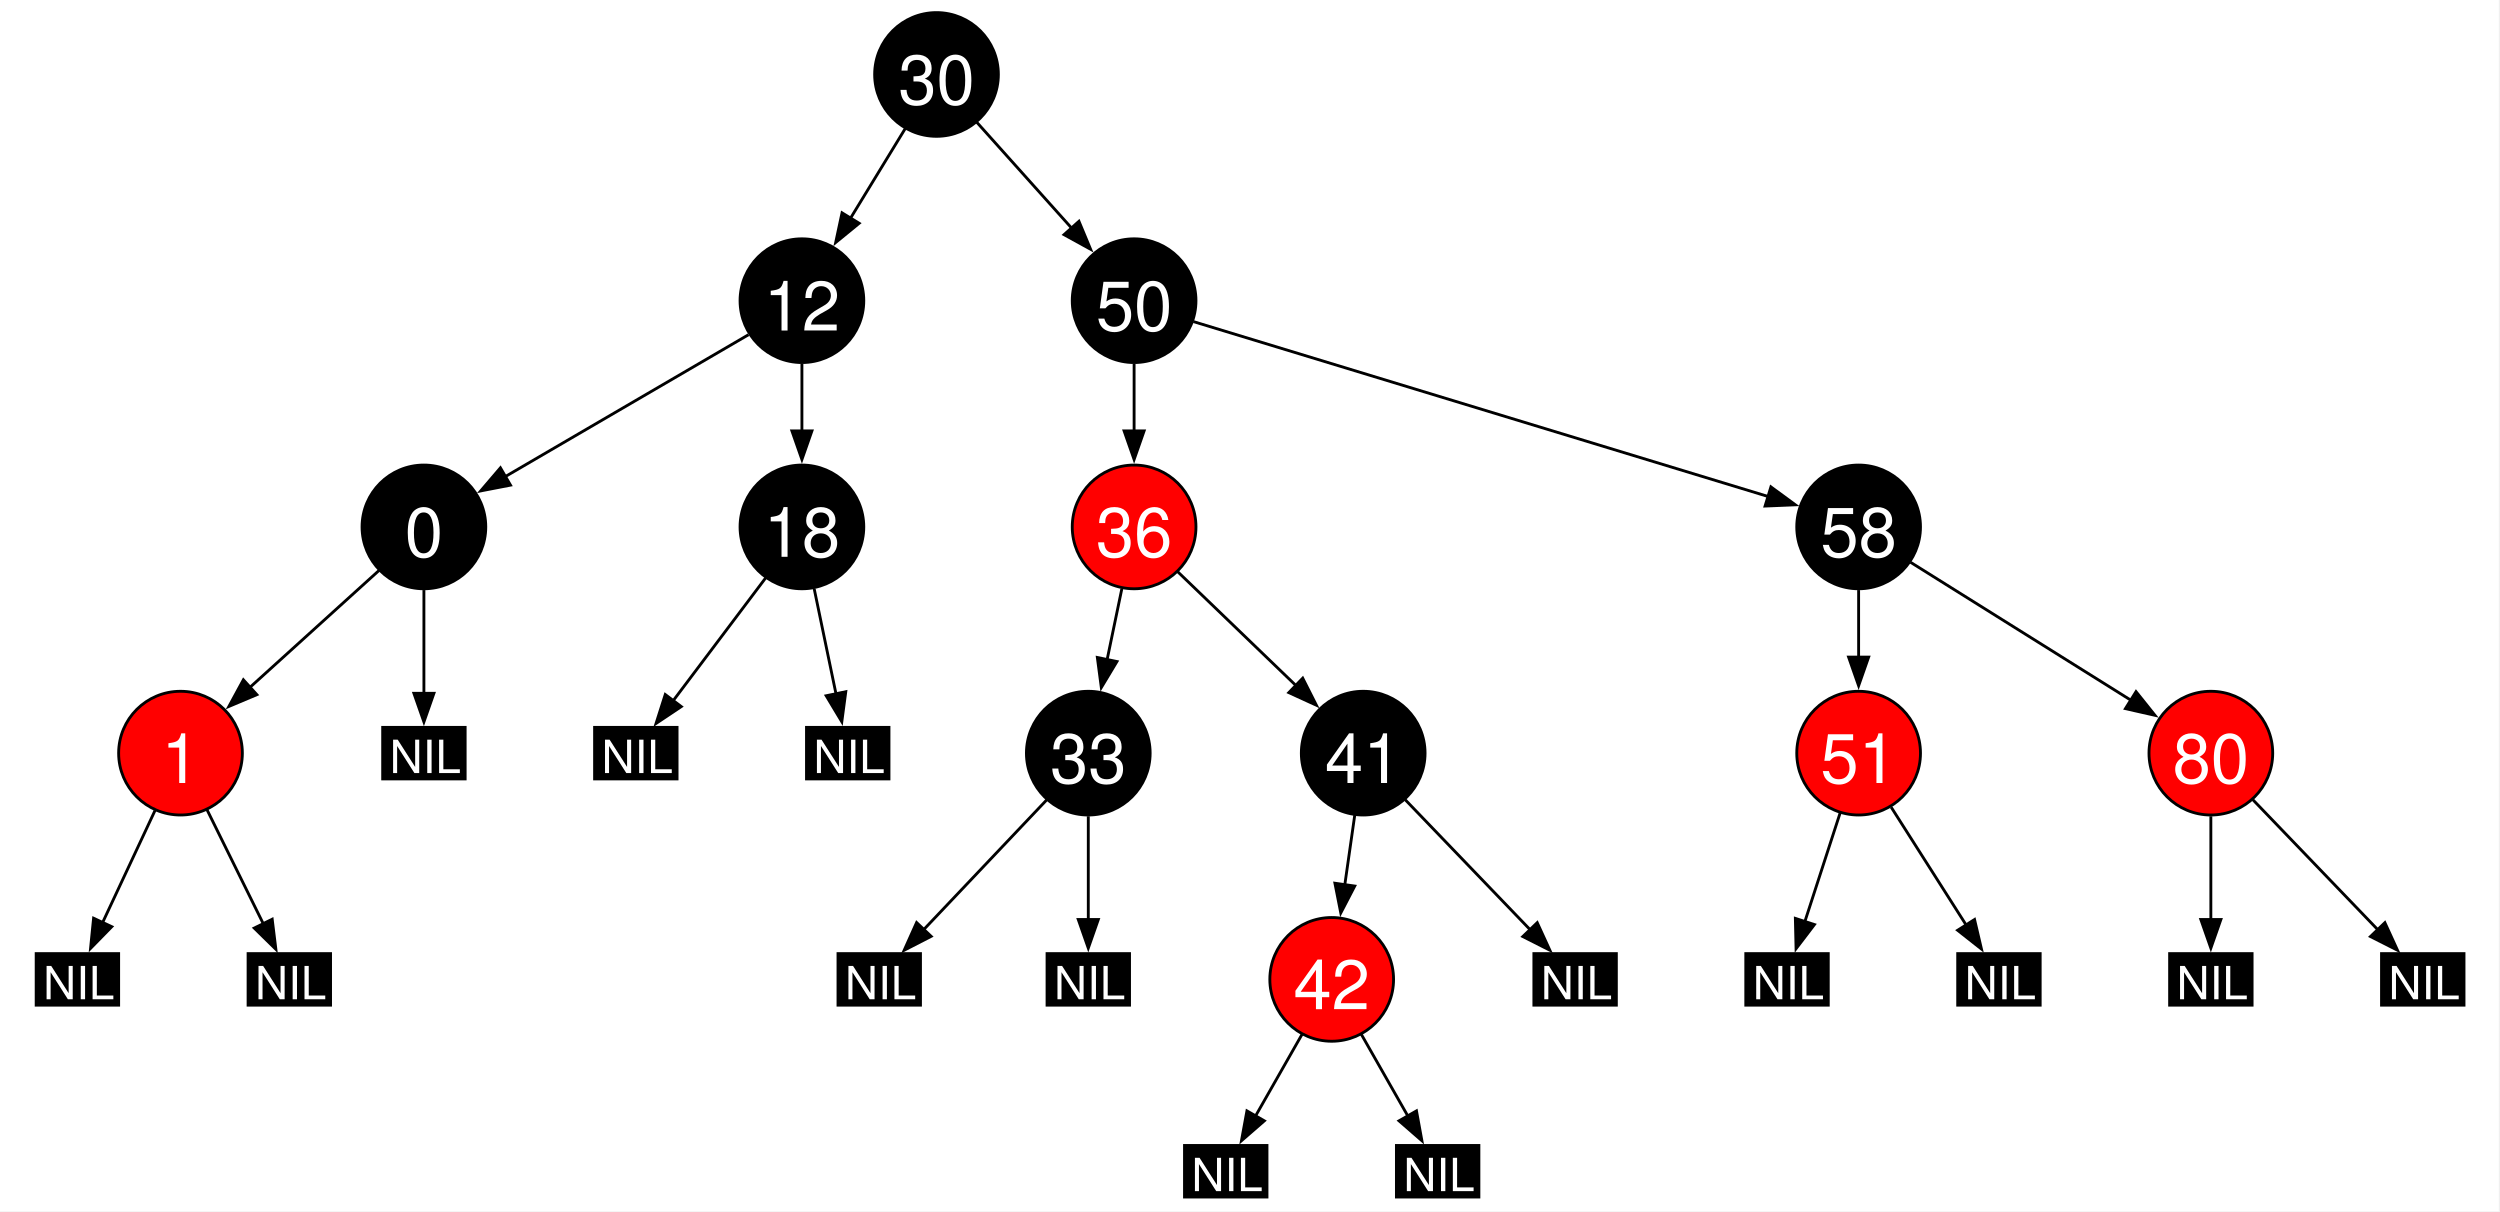
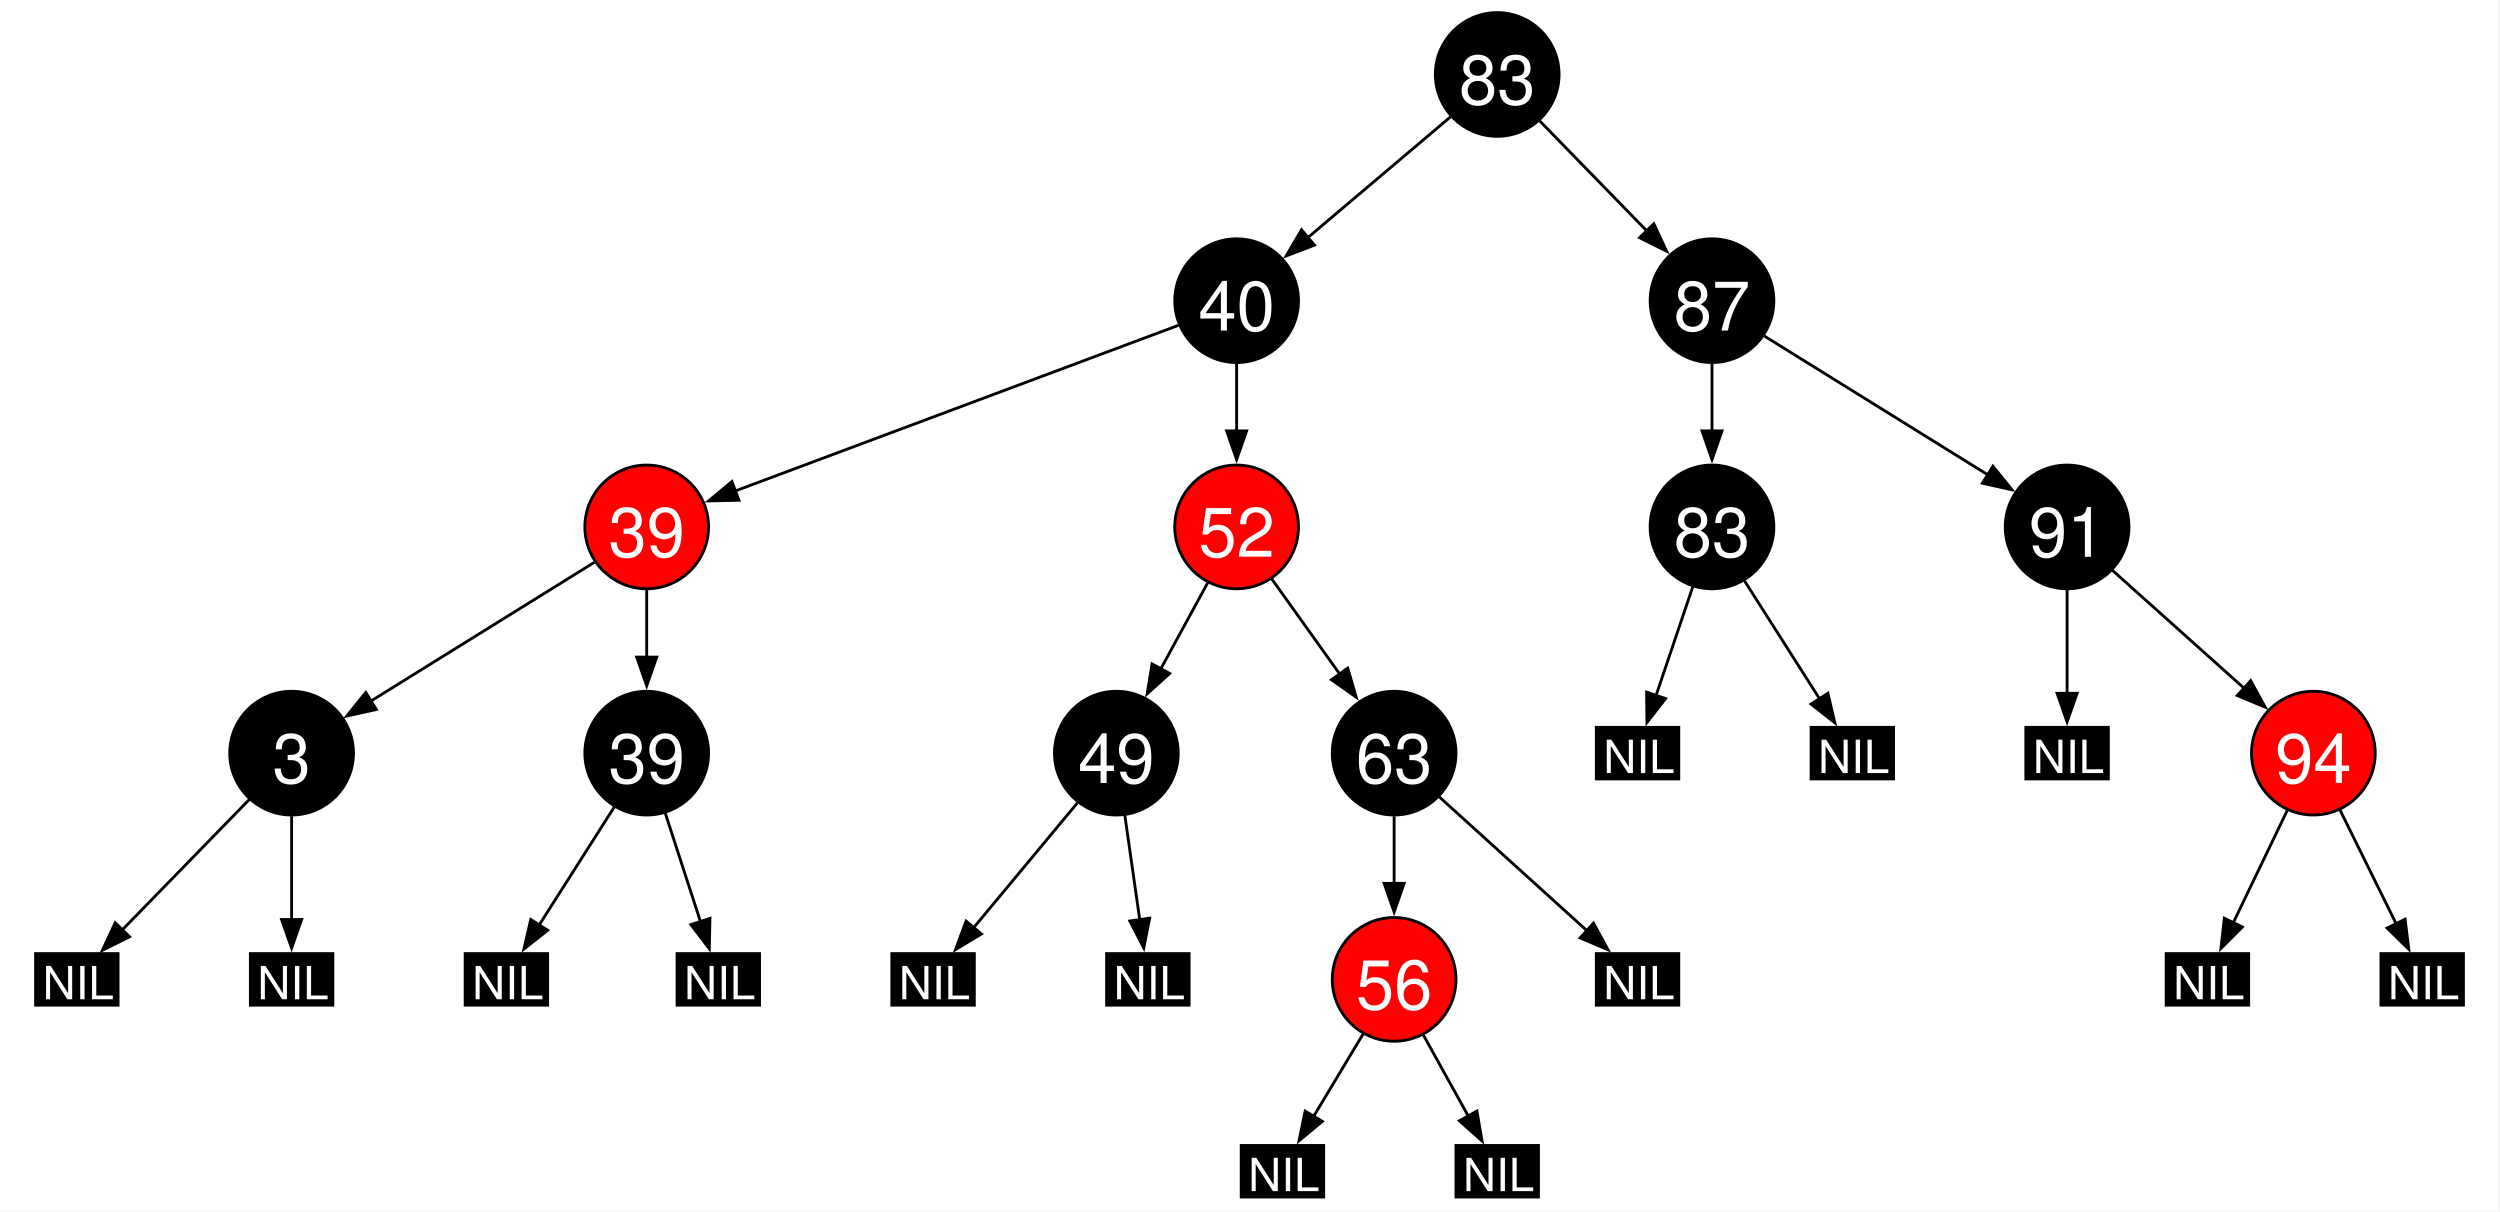
<svg xmlns="http://www.w3.org/2000/svg" width="873pt" height="423pt" viewBox="0.00 0.00 873.00 423.00">
  <g id="graph0" class="graph" transform="scale(1 1) rotate(0) translate(4 419)">
    <polygon fill="white" stroke="none" points="-4,4 -4,-419 868.58,-419 868.58,4 -4,4" />
    <g id="node1" class="node">
-       <ellipse fill="red" stroke="black" cx="59.03" cy="-156" rx="21.6" ry="21.6" />
-       <text xml:space="preserve" text-anchor="middle" x="59.03" y="-145.57" font-family="Helvetica,sans-Serif" font-size="24.00" fill="white">1</text>
+       <ellipse fill="black" stroke="black" cx="518.83" cy="-393" rx="21.6" ry="21.6" />
+       <text xml:space="preserve" text-anchor="middle" x="518.83" y="-382.57" font-family="Helvetica,sans-Serif" font-size="24.00" fill="white">83</text>
+     </g>
+     <g id="node2" class="node">
+       <ellipse fill="black" stroke="black" cx="427.83" cy="-314" rx="21.6" ry="21.6" />
+       <text xml:space="preserve" text-anchor="middle" x="427.83" y="-303.57" font-family="Helvetica,sans-Serif" font-size="24.00" fill="white">40</text>
+     </g>
+     <g id="edge17" class="edge">
+       <path fill="none" stroke="black" d="M502.56,-378.23C488.72,-366.52 468.61,-349.5 452.74,-336.07" />
+       <polygon fill="black" stroke="black" points="455.01,-333.41 445.12,-329.62 450.49,-338.76 455.01,-333.41" />
+     </g>
+     <g id="node19" class="node">
+       <ellipse fill="black" stroke="black" cx="593.83" cy="-314" rx="21.6" ry="21.6" />
+       <text xml:space="preserve" text-anchor="middle" x="593.83" y="-303.57" font-family="Helvetica,sans-Serif" font-size="24.00" fill="white">87</text>
+     </g>
+     <g id="edge26" class="edge">
+       <path fill="none" stroke="black" d="M533.65,-376.79C544.33,-365.82 558.95,-350.81 571.1,-338.33" />
+       <polygon fill="black" stroke="black" points="573.52,-340.87 577.99,-331.27 568.51,-335.99 573.52,-340.87" />
+     </g>
+     <g id="node3" class="node">
+       <ellipse fill="red" stroke="black" cx="221.83" cy="-235" rx="21.6" ry="21.6" />
+       <text xml:space="preserve" text-anchor="middle" x="221.83" y="-224.57" font-family="Helvetica,sans-Serif" font-size="24.00" fill="white">39</text>
+     </g>
+     <g id="edge7" class="edge">
+       <path fill="none" stroke="black" d="M407.71,-305.48C371.55,-291.96 295.42,-263.5 252.65,-247.52" />
+       <polygon fill="black" stroke="black" points="254.05,-244.31 243.46,-244.08 251.6,-250.86 254.05,-244.31" />
+     </g>
+     <g id="node10" class="node">
+       <ellipse fill="red" stroke="black" cx="427.83" cy="-235" rx="21.6" ry="21.6" />
+       <text xml:space="preserve" text-anchor="middle" x="427.83" y="-224.57" font-family="Helvetica,sans-Serif" font-size="24.00" fill="white">52</text>
+     </g>
+     <g id="edge16" class="edge">
+       <path fill="none" stroke="black" d="M427.83,-291.96C427.83,-284.66 427.83,-276.3 427.83,-268.3" />
+       <polygon fill="black" stroke="black" points="431.33,-268.53 427.83,-258.53 424.33,-268.53 431.33,-268.53" />
+     </g>
+     <g id="node4" class="node">
+       <ellipse fill="black" stroke="black" cx="97.83" cy="-156" rx="21.6" ry="21.6" />
+       <text xml:space="preserve" text-anchor="middle" x="97.83" y="-145.57" font-family="Helvetica,sans-Serif" font-size="24.00" fill="white">3</text>
+     </g>
+     <g id="edge3" class="edge">
+       <path fill="none" stroke="black" d="M203.54,-222.64C182.9,-209.83 149.14,-188.86 125.33,-174.07" />
+       <polygon fill="black" stroke="black" points="127.43,-171.26 117.09,-168.96 123.74,-177.21 127.43,-171.26" />
    </g>
    <g id="node7" class="node">
-       <polygon fill="black" stroke="black" points="8.63,-68 8.63,-86 37.43,-86 37.43,-68 8.63,-68" />
-       <text xml:space="preserve" text-anchor="middle" x="23.5" y="-70.05" font-family="Helvetica,sans-Serif" font-size="16.00" fill="white">NIL</text>
+       <ellipse fill="black" stroke="black" cx="221.83" cy="-156" rx="21.6" ry="21.6" />
+       <text xml:space="preserve" text-anchor="middle" x="221.83" y="-145.57" font-family="Helvetica,sans-Serif" font-size="24.00" fill="white">39</text>
+     </g>
+     <g id="edge6" class="edge">
+       <path fill="none" stroke="black" d="M221.83,-212.96C221.83,-205.66 221.83,-197.3 221.83,-189.3" />
+       <polygon fill="black" stroke="black" points="225.33,-189.53 221.83,-179.53 218.33,-189.53 225.33,-189.53" />
+     </g>
+     <g id="node5" class="node">
+       <polygon fill="black" stroke="black" points="8.43,-68 8.43,-86 37.23,-86 37.23,-68 8.43,-68" />
+       <text xml:space="preserve" text-anchor="middle" x="23.31" y="-70.05" font-family="Helvetica,sans-Serif" font-size="16.00" fill="white">NIL</text>
+     </g>
+     <g id="edge1" class="edge">
+       <path fill="none" stroke="black" d="M83.02,-139.79C70.13,-126.56 51.52,-107.45 38.41,-93.99" />
+       <polygon fill="black" stroke="black" points="41.25,-91.89 31.76,-87.17 36.24,-96.78 41.25,-91.89" />
+     </g>
+     <g id="node6" class="node">
+       <polygon fill="black" stroke="black" points="83.43,-68 83.43,-86 112.23,-86 112.23,-68 83.43,-68" />
+       <text xml:space="preserve" text-anchor="middle" x="98.31" y="-70.05" font-family="Helvetica,sans-Serif" font-size="16.00" fill="white">NIL</text>
+     </g>
+     <g id="edge2" class="edge">
+       <path fill="none" stroke="black" d="M97.83,-133.96C97.83,-122.69 97.83,-108.9 97.83,-97.82" />
+       <polygon fill="black" stroke="black" points="101.33,-97.9 97.83,-87.9 94.33,-97.9 101.33,-97.9" />
+     </g>
+     <g id="node8" class="node">
+       <polygon fill="black" stroke="black" points="158.43,-68 158.43,-86 187.23,-86 187.23,-68 158.43,-68" />
+       <text xml:space="preserve" text-anchor="middle" x="173.31" y="-70.05" font-family="Helvetica,sans-Serif" font-size="16.00" fill="white">NIL</text>
+     </g>
+     <g id="edge4" class="edge">
+       <path fill="none" stroke="black" d="M210.47,-137.14C202.6,-124.77 192.16,-108.36 184.27,-95.97" />
+       <polygon fill="black" stroke="black" points="187.26,-94.15 178.94,-87.59 181.35,-97.91 187.26,-94.15" />
+     </g>
+     <g id="node9" class="node">
+       <polygon fill="black" stroke="black" points="232.43,-68 232.43,-86 261.23,-86 261.23,-68 232.43,-68" />
+       <text xml:space="preserve" text-anchor="middle" x="247.31" y="-70.05" font-family="Helvetica,sans-Serif" font-size="16.00" fill="white">NIL</text>
    </g>
    <g id="edge5" class="edge">
-       <path fill="none" stroke="black" d="M50.13,-135.97C44.51,-123.95 37.29,-108.5 31.71,-96.58" />
-       <polygon fill="black" stroke="black" points="35.03,-95.4 27.62,-87.82 28.68,-98.36 35.03,-95.4" />
-     </g>
-     <g id="node8" class="node">
-       <polygon fill="black" stroke="black" points="82.63,-68 82.63,-86 111.43,-86 111.43,-68 82.63,-68" />
-       <text xml:space="preserve" text-anchor="middle" x="97.5" y="-70.05" font-family="Helvetica,sans-Serif" font-size="16.00" fill="white">NIL</text>
-     </g>
-     <g id="edge6" class="edge">
-       <path fill="none" stroke="black" d="M68.23,-136.36C74.22,-124.22 82,-108.45 87.97,-96.36" />
-       <polygon fill="black" stroke="black" points="91.05,-98.01 92.34,-87.5 84.78,-94.92 91.05,-98.01" />
-     </g>
-     <g id="node2" class="node">
-       <ellipse fill="red" stroke="black" cx="392.03" cy="-235" rx="21.6" ry="21.6" />
-       <text xml:space="preserve" text-anchor="middle" x="392.03" y="-224.57" font-family="Helvetica,sans-Serif" font-size="24.00" fill="white">36</text>
+       <path fill="none" stroke="black" d="M228.27,-135.17C232.09,-123.4 236.91,-108.55 240.68,-96.94" />
+       <polygon fill="black" stroke="black" points="243.92,-98.3 243.68,-87.71 237.26,-96.14 243.92,-98.3" />
+     </g>
+     <g id="node11" class="node">
+       <ellipse fill="black" stroke="black" cx="385.83" cy="-156" rx="21.6" ry="21.6" />
+       <text xml:space="preserve" text-anchor="middle" x="385.83" y="-145.57" font-family="Helvetica,sans-Serif" font-size="24.00" fill="white">49</text>
+     </g>
+     <g id="edge10" class="edge">
+       <path fill="none" stroke="black" d="M417.88,-215.75C412.95,-206.71 406.88,-195.58 401.35,-185.45" />
+       <polygon fill="black" stroke="black" points="404.45,-183.82 396.59,-176.71 398.3,-187.17 404.45,-183.82" />
+     </g>
+     <g id="node14" class="node">
+       <ellipse fill="black" stroke="black" cx="482.83" cy="-156" rx="21.6" ry="21.6" />
+       <text xml:space="preserve" text-anchor="middle" x="482.83" y="-145.57" font-family="Helvetica,sans-Serif" font-size="24.00" fill="white">63</text>
+     </g>
+     <g id="edge15" class="edge">
+       <path fill="none" stroke="black" d="M440.04,-216.91C447.04,-207.11 455.98,-194.6 463.88,-183.54" />
+       <polygon fill="black" stroke="black" points="466.63,-185.71 469.59,-175.54 460.93,-181.64 466.63,-185.71" />
+     </g>
+     <g id="node12" class="node">
+       <polygon fill="black" stroke="black" points="307.43,-68 307.43,-86 336.23,-86 336.23,-68 307.43,-68" />
+       <text xml:space="preserve" text-anchor="middle" x="322.31" y="-70.05" font-family="Helvetica,sans-Serif" font-size="16.00" fill="white">NIL</text>
+     </g>
+     <g id="edge8" class="edge">
+       <path fill="none" stroke="black" d="M372.26,-138.67C361.62,-125.87 346.85,-108.1 336.04,-95.1" />
+       <polygon fill="black" stroke="black" points="338.74,-92.87 329.66,-87.41 333.36,-97.34 338.74,-92.87" />
+     </g>
+     <g id="node13" class="node">
+       <polygon fill="black" stroke="black" points="382.43,-68 382.43,-86 411.23,-86 411.23,-68 382.43,-68" />
+       <text xml:space="preserve" text-anchor="middle" x="397.31" y="-70.05" font-family="Helvetica,sans-Serif" font-size="16.00" fill="white">NIL</text>
+     </g>
+     <g id="edge9" class="edge">
+       <path fill="none" stroke="black" d="M388.78,-134.37C390.41,-122.97 392.42,-108.9 394.02,-97.66" />
+       <polygon fill="black" stroke="black" points="397.46,-98.37 395.41,-87.98 390.53,-97.38 397.46,-98.37" />
+     </g>
+     <g id="node15" class="node">
+       <ellipse fill="red" stroke="black" cx="482.83" cy="-77" rx="21.6" ry="21.6" />
+       <text xml:space="preserve" text-anchor="middle" x="482.83" y="-66.58" font-family="Helvetica,sans-Serif" font-size="24.00" fill="white">56</text>
+     </g>
+     <g id="edge13" class="edge">
+       <path fill="none" stroke="black" d="M482.83,-133.96C482.83,-126.66 482.83,-118.3 482.83,-110.3" />
+       <polygon fill="black" stroke="black" points="486.33,-110.53 482.83,-100.53 479.33,-110.53 486.33,-110.53" />
+     </g>
+     <g id="node18" class="node">
+       <polygon fill="black" stroke="black" points="553.43,-68 553.43,-86 582.23,-86 582.23,-68 553.43,-68" />
+       <text xml:space="preserve" text-anchor="middle" x="568.31" y="-70.05" font-family="Helvetica,sans-Serif" font-size="16.00" fill="white">NIL</text>
+     </g>
+     <g id="edge14" class="edge">
+       <path fill="none" stroke="black" d="M498.42,-140.88C513.17,-127.52 535.25,-107.52 550.53,-93.67" />
+       <polygon fill="black" stroke="black" points="552.45,-96.66 557.51,-87.35 547.75,-91.47 552.45,-96.66" />
+     </g>
+     <g id="node16" class="node">
+       <polygon fill="black" stroke="black" points="429.43,-1 429.43,-19 458.23,-19 458.23,-1 429.43,-1" />
+       <text xml:space="preserve" text-anchor="middle" x="444.31" y="-3.05" font-family="Helvetica,sans-Serif" font-size="16.00" fill="white">NIL</text>
+     </g>
+     <g id="edge11" class="edge">
+       <path fill="none" stroke="black" d="M471.97,-57.89C466.59,-48.92 460.1,-38.11 454.71,-29.14" />
+       <polygon fill="black" stroke="black" points="457.76,-27.41 449.62,-20.64 451.76,-31.01 457.76,-27.41" />
+     </g>
+     <g id="node17" class="node">
+       <polygon fill="black" stroke="black" points="504.43,-1 504.43,-19 533.23,-19 533.23,-1 504.43,-1" />
+       <text xml:space="preserve" text-anchor="middle" x="519.31" y="-3.05" font-family="Helvetica,sans-Serif" font-size="16.00" fill="white">NIL</text>
+     </g>
+     <g id="edge12" class="edge">
+       <path fill="none" stroke="black" d="M493.05,-57.55C497.96,-48.68 503.83,-38.09 508.73,-29.25" />
+       <polygon fill="black" stroke="black" points="511.75,-31.02 513.53,-20.57 505.62,-27.62 511.75,-31.02" />
+     </g>
+     <g id="node20" class="node">
+       <ellipse fill="black" stroke="black" cx="593.83" cy="-235" rx="21.6" ry="21.6" />
+       <text xml:space="preserve" text-anchor="middle" x="593.83" y="-224.57" font-family="Helvetica,sans-Serif" font-size="24.00" fill="white">83</text>
+     </g>
+     <g id="edge20" class="edge">
+       <path fill="none" stroke="black" d="M593.83,-291.96C593.83,-284.66 593.83,-276.3 593.83,-268.3" />
+       <polygon fill="black" stroke="black" points="597.33,-268.53 593.83,-258.53 590.33,-268.53 597.33,-268.53" />
+     </g>
+     <g id="node23" class="node">
+       <ellipse fill="black" stroke="black" cx="717.83" cy="-235" rx="21.6" ry="21.6" />
+       <text xml:space="preserve" text-anchor="middle" x="717.83" y="-224.57" font-family="Helvetica,sans-Serif" font-size="24.00" fill="white">91</text>
+     </g>
+     <g id="edge25" class="edge">
+       <path fill="none" stroke="black" d="M612.13,-301.64C632.76,-288.83 666.53,-267.86 690.34,-253.07" />
+       <polygon fill="black" stroke="black" points="691.93,-256.21 698.58,-247.96 688.24,-250.26 691.93,-256.21" />
+     </g>
+     <g id="node21" class="node">
+       <polygon fill="black" stroke="black" points="553.43,-147 553.43,-165 582.23,-165 582.23,-147 553.43,-147" />
+       <text xml:space="preserve" text-anchor="middle" x="568.31" y="-149.05" font-family="Helvetica,sans-Serif" font-size="16.00" fill="white">NIL</text>
+     </g>
+     <g id="edge18" class="edge">
+       <path fill="none" stroke="black" d="M587.14,-214.17C583.16,-202.4 578.15,-187.55 574.23,-175.94" />
+       <polygon fill="black" stroke="black" points="577.63,-175.06 571.11,-166.7 570.99,-177.3 577.63,-175.06" />
+     </g>
+     <g id="node22" class="node">
+       <polygon fill="black" stroke="black" points="628.43,-147 628.43,-165 657.23,-165 657.23,-147 628.43,-147" />
+       <text xml:space="preserve" text-anchor="middle" x="643.31" y="-149.05" font-family="Helvetica,sans-Serif" font-size="16.00" fill="white">NIL</text>
+     </g>
+     <g id="edge19" class="edge">
+       <path fill="none" stroke="black" d="M605.2,-216.14C613.07,-203.77 623.51,-187.36 631.4,-174.97" />
+       <polygon fill="black" stroke="black" points="634.31,-176.91 636.73,-166.59 628.41,-173.15 634.31,-176.91" />
+     </g>
+     <g id="node24" class="node">
+       <polygon fill="black" stroke="black" points="703.43,-147 703.43,-165 732.23,-165 732.23,-147 703.43,-147" />
+       <text xml:space="preserve" text-anchor="middle" x="718.31" y="-149.05" font-family="Helvetica,sans-Serif" font-size="16.00" fill="white">NIL</text>
+     </g>
+     <g id="edge21" class="edge">
+       <path fill="none" stroke="black" d="M717.83,-212.96C717.83,-201.69 717.83,-187.9 717.83,-176.82" />
+       <polygon fill="black" stroke="black" points="721.33,-176.9 717.83,-166.9 714.33,-176.9 721.33,-176.9" />
    </g>
    <g id="node25" class="node">
-       <ellipse fill="black" stroke="black" cx="376.03" cy="-156" rx="21.6" ry="21.6" />
-       <text xml:space="preserve" text-anchor="middle" x="376.03" y="-145.57" font-family="Helvetica,sans-Serif" font-size="24.00" fill="white">33</text>
-     </g>
-     <g id="edge12" class="edge">
-       <path fill="none" stroke="black" d="M387.74,-213.37C386.15,-205.71 384.31,-196.84 382.56,-188.44" />
-       <polygon fill="black" stroke="black" points="386.04,-187.99 380.58,-178.91 379.19,-189.41 386.04,-187.99" />
+       <ellipse fill="red" stroke="black" cx="803.83" cy="-156" rx="21.6" ry="21.6" />
+       <text xml:space="preserve" text-anchor="middle" x="803.83" y="-145.57" font-family="Helvetica,sans-Serif" font-size="24.00" fill="white">94</text>
+     </g>
+     <g id="edge24" class="edge">
+       <path fill="none" stroke="black" d="M733.61,-219.88C746.58,-208.26 765.16,-191.62 779.96,-178.38" />
+       <polygon fill="black" stroke="black" points="781.92,-181.32 787.03,-172.04 777.25,-176.11 781.92,-181.32" />
    </g>
    <g id="node26" class="node">
-       <ellipse fill="black" stroke="black" cx="472.03" cy="-156" rx="21.6" ry="21.6" />
-       <text xml:space="preserve" text-anchor="middle" x="472.03" y="-145.57" font-family="Helvetica,sans-Serif" font-size="24.00" fill="white">41</text>
-     </g>
-     <g id="edge15" class="edge">
-       <path fill="none" stroke="black" d="M407.08,-219.52C418.73,-208.3 435.1,-192.54 448.49,-179.66" />
-       <polygon fill="black" stroke="black" points="450.91,-182.19 455.69,-172.73 446.05,-177.14 450.91,-182.19" />
-     </g>
-     <g id="node3" class="node">
-       <ellipse fill="red" stroke="black" cx="461.03" cy="-77" rx="21.6" ry="21.6" />
-       <text xml:space="preserve" text-anchor="middle" x="461.03" y="-66.58" font-family="Helvetica,sans-Serif" font-size="24.00" fill="white">42</text>
-     </g>
-     <g id="node14" class="node">
-       <polygon fill="black" stroke="black" points="409.63,-1 409.63,-19 438.43,-19 438.43,-1 409.63,-1" />
-       <text xml:space="preserve" text-anchor="middle" x="424.5" y="-3.05" font-family="Helvetica,sans-Serif" font-size="16.00" fill="white">NIL</text>
-     </g>
-     <g id="edge18" class="edge">
-       <path fill="none" stroke="black" d="M450.72,-57.89C445.61,-48.92 439.46,-38.11 434.35,-29.14" />
-       <polygon fill="black" stroke="black" points="437.51,-27.61 429.52,-20.66 431.43,-31.08 437.51,-27.61" />
-     </g>
-     <g id="node15" class="node">
-       <polygon fill="black" stroke="black" points="483.63,-1 483.63,-19 512.43,-19 512.43,-1 483.63,-1" />
-       <text xml:space="preserve" text-anchor="middle" x="498.5" y="-3.05" font-family="Helvetica,sans-Serif" font-size="16.00" fill="white">NIL</text>
-     </g>
-     <g id="edge19" class="edge">
-       <path fill="none" stroke="black" d="M471.33,-57.89C476.44,-48.92 482.59,-38.11 487.7,-29.14" />
-       <polygon fill="black" stroke="black" points="490.63,-31.08 492.53,-20.66 484.54,-27.61 490.63,-31.08" />
-     </g>
-     <g id="node4" class="node">
-       <ellipse fill="red" stroke="black" cx="645.03" cy="-156" rx="21.6" ry="21.6" />
-       <text xml:space="preserve" text-anchor="middle" x="645.03" y="-145.57" font-family="Helvetica,sans-Serif" font-size="24.00" fill="white">51</text>
-     </g>
-     <g id="node16" class="node">
-       <polygon fill="black" stroke="black" points="605.63,-68 605.63,-86 634.43,-86 634.43,-68 605.63,-68" />
-       <text xml:space="preserve" text-anchor="middle" x="620.5" y="-70.05" font-family="Helvetica,sans-Serif" font-size="16.00" fill="white">NIL</text>
+       <polygon fill="black" stroke="black" points="752.43,-68 752.43,-86 781.23,-86 781.23,-68 752.43,-68" />
+       <text xml:space="preserve" text-anchor="middle" x="767.31" y="-70.05" font-family="Helvetica,sans-Serif" font-size="16.00" fill="white">NIL</text>
    </g>
    <g id="edge22" class="edge">
-       <path fill="none" stroke="black" d="M638.59,-135.17C634.77,-123.4 629.95,-108.55 626.18,-96.94" />
-       <polygon fill="black" stroke="black" points="629.6,-96.14 623.18,-87.71 622.94,-98.3 629.6,-96.14" />
-     </g>
-     <g id="node17" class="node">
-       <polygon fill="black" stroke="black" points="679.63,-68 679.63,-86 708.43,-86 708.43,-68 679.63,-68" />
-       <text xml:space="preserve" text-anchor="middle" x="694.5" y="-70.05" font-family="Helvetica,sans-Serif" font-size="16.00" fill="white">NIL</text>
+       <path fill="none" stroke="black" d="M794.69,-135.97C788.91,-123.95 781.49,-108.5 775.76,-96.58" />
+       <polygon fill="black" stroke="black" points="779.03,-95.31 771.55,-87.81 772.73,-98.34 779.03,-95.31" />
+     </g>
+     <g id="node27" class="node">
+       <polygon fill="black" stroke="black" points="827.43,-68 827.43,-86 856.23,-86 856.23,-68 827.43,-68" />
+       <text xml:space="preserve" text-anchor="middle" x="842.31" y="-70.05" font-family="Helvetica,sans-Serif" font-size="16.00" fill="white">NIL</text>
    </g>
    <g id="edge23" class="edge">
-       <path fill="none" stroke="black" d="M656.39,-137.14C664.26,-124.77 674.71,-108.36 682.59,-95.97" />
-       <polygon fill="black" stroke="black" points="685.51,-97.91 687.93,-87.59 679.6,-94.15 685.51,-97.91" />
-     </g>
-     <g id="node5" class="node">
-       <ellipse fill="red" stroke="black" cx="768.03" cy="-156" rx="21.6" ry="21.6" />
-       <text xml:space="preserve" text-anchor="middle" x="768.03" y="-145.57" font-family="Helvetica,sans-Serif" font-size="24.00" fill="white">80</text>
-     </g>
-     <g id="node18" class="node">
-       <polygon fill="black" stroke="black" points="753.63,-68 753.63,-86 782.43,-86 782.43,-68 753.63,-68" />
-       <text xml:space="preserve" text-anchor="middle" x="768.5" y="-70.05" font-family="Helvetica,sans-Serif" font-size="16.00" fill="white">NIL</text>
-     </g>
-     <g id="edge25" class="edge">
-       <path fill="none" stroke="black" d="M768.03,-133.96C768.03,-122.69 768.03,-108.9 768.03,-97.82" />
-       <polygon fill="black" stroke="black" points="771.53,-97.9 768.03,-87.9 764.53,-97.9 771.53,-97.9" />
-     </g>
-     <g id="node19" class="node">
-       <polygon fill="black" stroke="black" points="827.63,-68 827.63,-86 856.43,-86 856.43,-68 827.63,-68" />
-       <text xml:space="preserve" text-anchor="middle" x="842.5" y="-70.05" font-family="Helvetica,sans-Serif" font-size="16.00" fill="white">NIL</text>
-     </g>
-     <g id="edge26" class="edge">
-       <path fill="none" stroke="black" d="M782.65,-139.79C795.24,-126.68 813.38,-107.81 826.29,-94.38" />
-       <polygon fill="black" stroke="black" points="828.8,-96.81 833.21,-87.18 823.76,-91.96 828.8,-96.81" />
-     </g>
-     <g id="node6" class="node">
-       <polygon fill="black" stroke="black" points="129.63,-147 129.63,-165 158.43,-165 158.43,-147 129.63,-147" />
-       <text xml:space="preserve" text-anchor="middle" x="144.5" y="-149.05" font-family="Helvetica,sans-Serif" font-size="16.00" fill="white">NIL</text>
-     </g>
-     <g id="node9" class="node">
-       <polygon fill="black" stroke="black" points="203.63,-147 203.63,-165 232.43,-165 232.43,-147 203.63,-147" />
-       <text xml:space="preserve" text-anchor="middle" x="218.5" y="-149.05" font-family="Helvetica,sans-Serif" font-size="16.00" fill="white">NIL</text>
-     </g>
-     <g id="node10" class="node">
-       <polygon fill="black" stroke="black" points="277.63,-147 277.63,-165 306.43,-165 306.43,-147 277.63,-147" />
-       <text xml:space="preserve" text-anchor="middle" x="292.5" y="-149.05" font-family="Helvetica,sans-Serif" font-size="16.00" fill="white">NIL</text>
-     </g>
-     <g id="node11" class="node">
-       <polygon fill="black" stroke="black" points="288.63,-68 288.63,-86 317.43,-86 317.43,-68 288.63,-68" />
-       <text xml:space="preserve" text-anchor="middle" x="303.5" y="-70.05" font-family="Helvetica,sans-Serif" font-size="16.00" fill="white">NIL</text>
-     </g>
-     <g id="node12" class="node">
-       <polygon fill="black" stroke="black" points="361.63,-68 361.63,-86 390.43,-86 390.43,-68 361.63,-68" />
-       <text xml:space="preserve" text-anchor="middle" x="376.5" y="-70.05" font-family="Helvetica,sans-Serif" font-size="16.00" fill="white">NIL</text>
-     </g>
-     <g id="node13" class="node">
-       <polygon fill="black" stroke="black" points="531.63,-68 531.63,-86 560.43,-86 560.43,-68 531.63,-68" />
-       <text xml:space="preserve" text-anchor="middle" x="546.5" y="-70.05" font-family="Helvetica,sans-Serif" font-size="16.00" fill="white">NIL</text>
-     </g>
-     <g id="node20" class="node">
-       <ellipse fill="black" stroke="black" cx="323.03" cy="-393" rx="21.6" ry="21.6" />
-       <text xml:space="preserve" text-anchor="middle" x="323.03" y="-382.57" font-family="Helvetica,sans-Serif" font-size="24.00" fill="white">30</text>
-     </g>
-     <g id="node21" class="node">
-       <ellipse fill="black" stroke="black" cx="276.03" cy="-314" rx="21.6" ry="21.6" />
-       <text xml:space="preserve" text-anchor="middle" x="276.03" y="-303.57" font-family="Helvetica,sans-Serif" font-size="24.00" fill="white">12</text>
-     </g>
-     <g id="edge1" class="edge">
-       <path fill="none" stroke="black" d="M312.13,-374.14C306.41,-364.78 299.29,-353.11 292.89,-342.62" />
-       <polygon fill="black" stroke="black" points="296.02,-341.03 287.82,-334.32 290.04,-344.68 296.02,-341.03" />
-     </g>
-     <g id="node24" class="node">
-       <ellipse fill="black" stroke="black" cx="392.03" cy="-314" rx="21.6" ry="21.6" />
-       <text xml:space="preserve" text-anchor="middle" x="392.03" y="-303.57" font-family="Helvetica,sans-Serif" font-size="24.00" fill="white">50</text>
-     </g>
-     <g id="edge10" class="edge">
-       <path fill="none" stroke="black" d="M336.99,-376.42C346.56,-365.74 359.45,-351.36 370.34,-339.2" />
-       <polygon fill="black" stroke="black" points="372.77,-341.73 376.84,-331.95 367.56,-337.06 372.77,-341.73" />
-     </g>
-     <g id="node22" class="node">
-       <ellipse fill="black" stroke="black" cx="144.03" cy="-235" rx="21.6" ry="21.6" />
-       <text xml:space="preserve" text-anchor="middle" x="144.03" y="-224.57" font-family="Helvetica,sans-Serif" font-size="24.00" fill="white">0</text>
-     </g>
-     <g id="edge2" class="edge">
-       <path fill="none" stroke="black" d="M257.4,-302.13C235.28,-289.23 198.18,-267.59 172.47,-252.59" />
-       <polygon fill="black" stroke="black" points="174.27,-249.59 163.87,-247.58 170.75,-255.64 174.27,-249.59" />
-     </g>
-     <g id="node23" class="node">
-       <ellipse fill="black" stroke="black" cx="276.03" cy="-235" rx="21.6" ry="21.6" />
-       <text xml:space="preserve" text-anchor="middle" x="276.03" y="-224.57" font-family="Helvetica,sans-Serif" font-size="24.00" fill="white">18</text>
-     </g>
-     <g id="edge7" class="edge">
-       <path fill="none" stroke="black" d="M276.03,-291.96C276.03,-284.66 276.03,-276.3 276.03,-268.3" />
-       <polygon fill="black" stroke="black" points="279.53,-268.53 276.03,-258.53 272.53,-268.53 279.53,-268.53" />
-     </g>
-     <g id="edge4" class="edge">
-       <path fill="none" stroke="black" d="M128.44,-219.88C115.82,-208.44 97.82,-192.14 83.31,-179" />
-       <polygon fill="black" stroke="black" points="85.69,-176.43 75.93,-172.31 80.99,-181.62 85.69,-176.43" />
-     </g>
-     <g id="edge3" class="edge">
-       <path fill="none" stroke="black" d="M144.03,-212.96C144.03,-201.69 144.03,-187.9 144.03,-176.82" />
-       <polygon fill="black" stroke="black" points="147.53,-176.9 144.03,-166.9 140.53,-176.9 147.53,-176.9" />
-     </g>
-     <g id="edge8" class="edge">
-       <path fill="none" stroke="black" d="M263.44,-217.29C253.87,-204.59 240.75,-187.16 231.07,-174.31" />
-       <polygon fill="black" stroke="black" points="233.9,-172.26 225.09,-166.37 228.31,-176.47 233.9,-172.26" />
-     </g>
-     <g id="edge9" class="edge">
-       <path fill="none" stroke="black" d="M280.32,-213.37C282.68,-201.97 285.61,-187.9 287.94,-176.66" />
-       <polygon fill="black" stroke="black" points="291.35,-177.46 289.96,-166.96 284.5,-176.04 291.35,-177.46" />
-     </g>
-     <g id="edge11" class="edge">
-       <path fill="none" stroke="black" d="M392.03,-291.96C392.03,-284.66 392.03,-276.3 392.03,-268.3" />
-       <polygon fill="black" stroke="black" points="395.53,-268.53 392.03,-258.53 388.53,-268.53 395.53,-268.53" />
-     </g>
-     <g id="node27" class="node">
-       <ellipse fill="black" stroke="black" cx="645.03" cy="-235" rx="21.6" ry="21.6" />
-       <text xml:space="preserve" text-anchor="middle" x="645.03" y="-224.57" font-family="Helvetica,sans-Serif" font-size="24.00" fill="white">58</text>
-     </g>
-     <g id="edge20" class="edge">
-       <path fill="none" stroke="black" d="M412.73,-306.7C456.95,-293.24 560.84,-261.62 613.4,-245.63" />
-       <polygon fill="black" stroke="black" points="614.4,-248.98 622.94,-242.72 612.36,-242.28 614.4,-248.98" />
-     </g>
-     <g id="edge13" class="edge">
-       <path fill="none" stroke="black" d="M361.61,-139.79C349.18,-126.68 331.29,-107.81 318.56,-94.38" />
-       <polygon fill="black" stroke="black" points="321.16,-92.03 311.74,-87.18 316.08,-96.85 321.16,-92.03" />
-     </g>
-     <g id="edge14" class="edge">
-       <path fill="none" stroke="black" d="M376.03,-133.96C376.03,-122.69 376.03,-108.9 376.03,-97.82" />
-       <polygon fill="black" stroke="black" points="379.53,-97.9 376.03,-87.9 372.53,-97.9 379.53,-97.9" />
-     </g>
-     <g id="edge17" class="edge">
-       <path fill="none" stroke="black" d="M469.08,-134.37C468.01,-126.86 466.77,-118.18 465.59,-109.92" />
-       <polygon fill="black" stroke="black" points="469.08,-109.59 464.2,-100.19 462.15,-110.58 469.08,-109.59" />
-     </g>
-     <g id="edge16" class="edge">
-       <path fill="none" stroke="black" d="M486.65,-139.79C499.24,-126.68 517.38,-107.81 530.29,-94.38" />
-       <polygon fill="black" stroke="black" points="532.8,-96.81 537.21,-87.18 527.76,-91.96 532.8,-96.81" />
-     </g>
-     <g id="edge21" class="edge">
-       <path fill="none" stroke="black" d="M645.03,-212.96C645.03,-205.66 645.03,-197.3 645.03,-189.3" />
-       <polygon fill="black" stroke="black" points="648.53,-189.53 645.03,-179.53 641.53,-189.53 648.53,-189.53" />
-     </g>
-     <g id="edge24" class="edge">
-       <path fill="none" stroke="black" d="M663.18,-222.64C683.53,-209.9 716.76,-189.1 740.35,-174.33" />
-       <polygon fill="black" stroke="black" points="741.9,-177.48 748.52,-169.21 738.19,-171.55 741.9,-177.48" />
+       <path fill="none" stroke="black" d="M813.03,-136.36C819.02,-124.22 826.81,-108.45 832.77,-96.36" />
+       <polygon fill="black" stroke="black" points="835.86,-98.01 837.15,-87.5 829.58,-94.92 835.86,-98.01" />
    </g>
  </g>
</svg>
